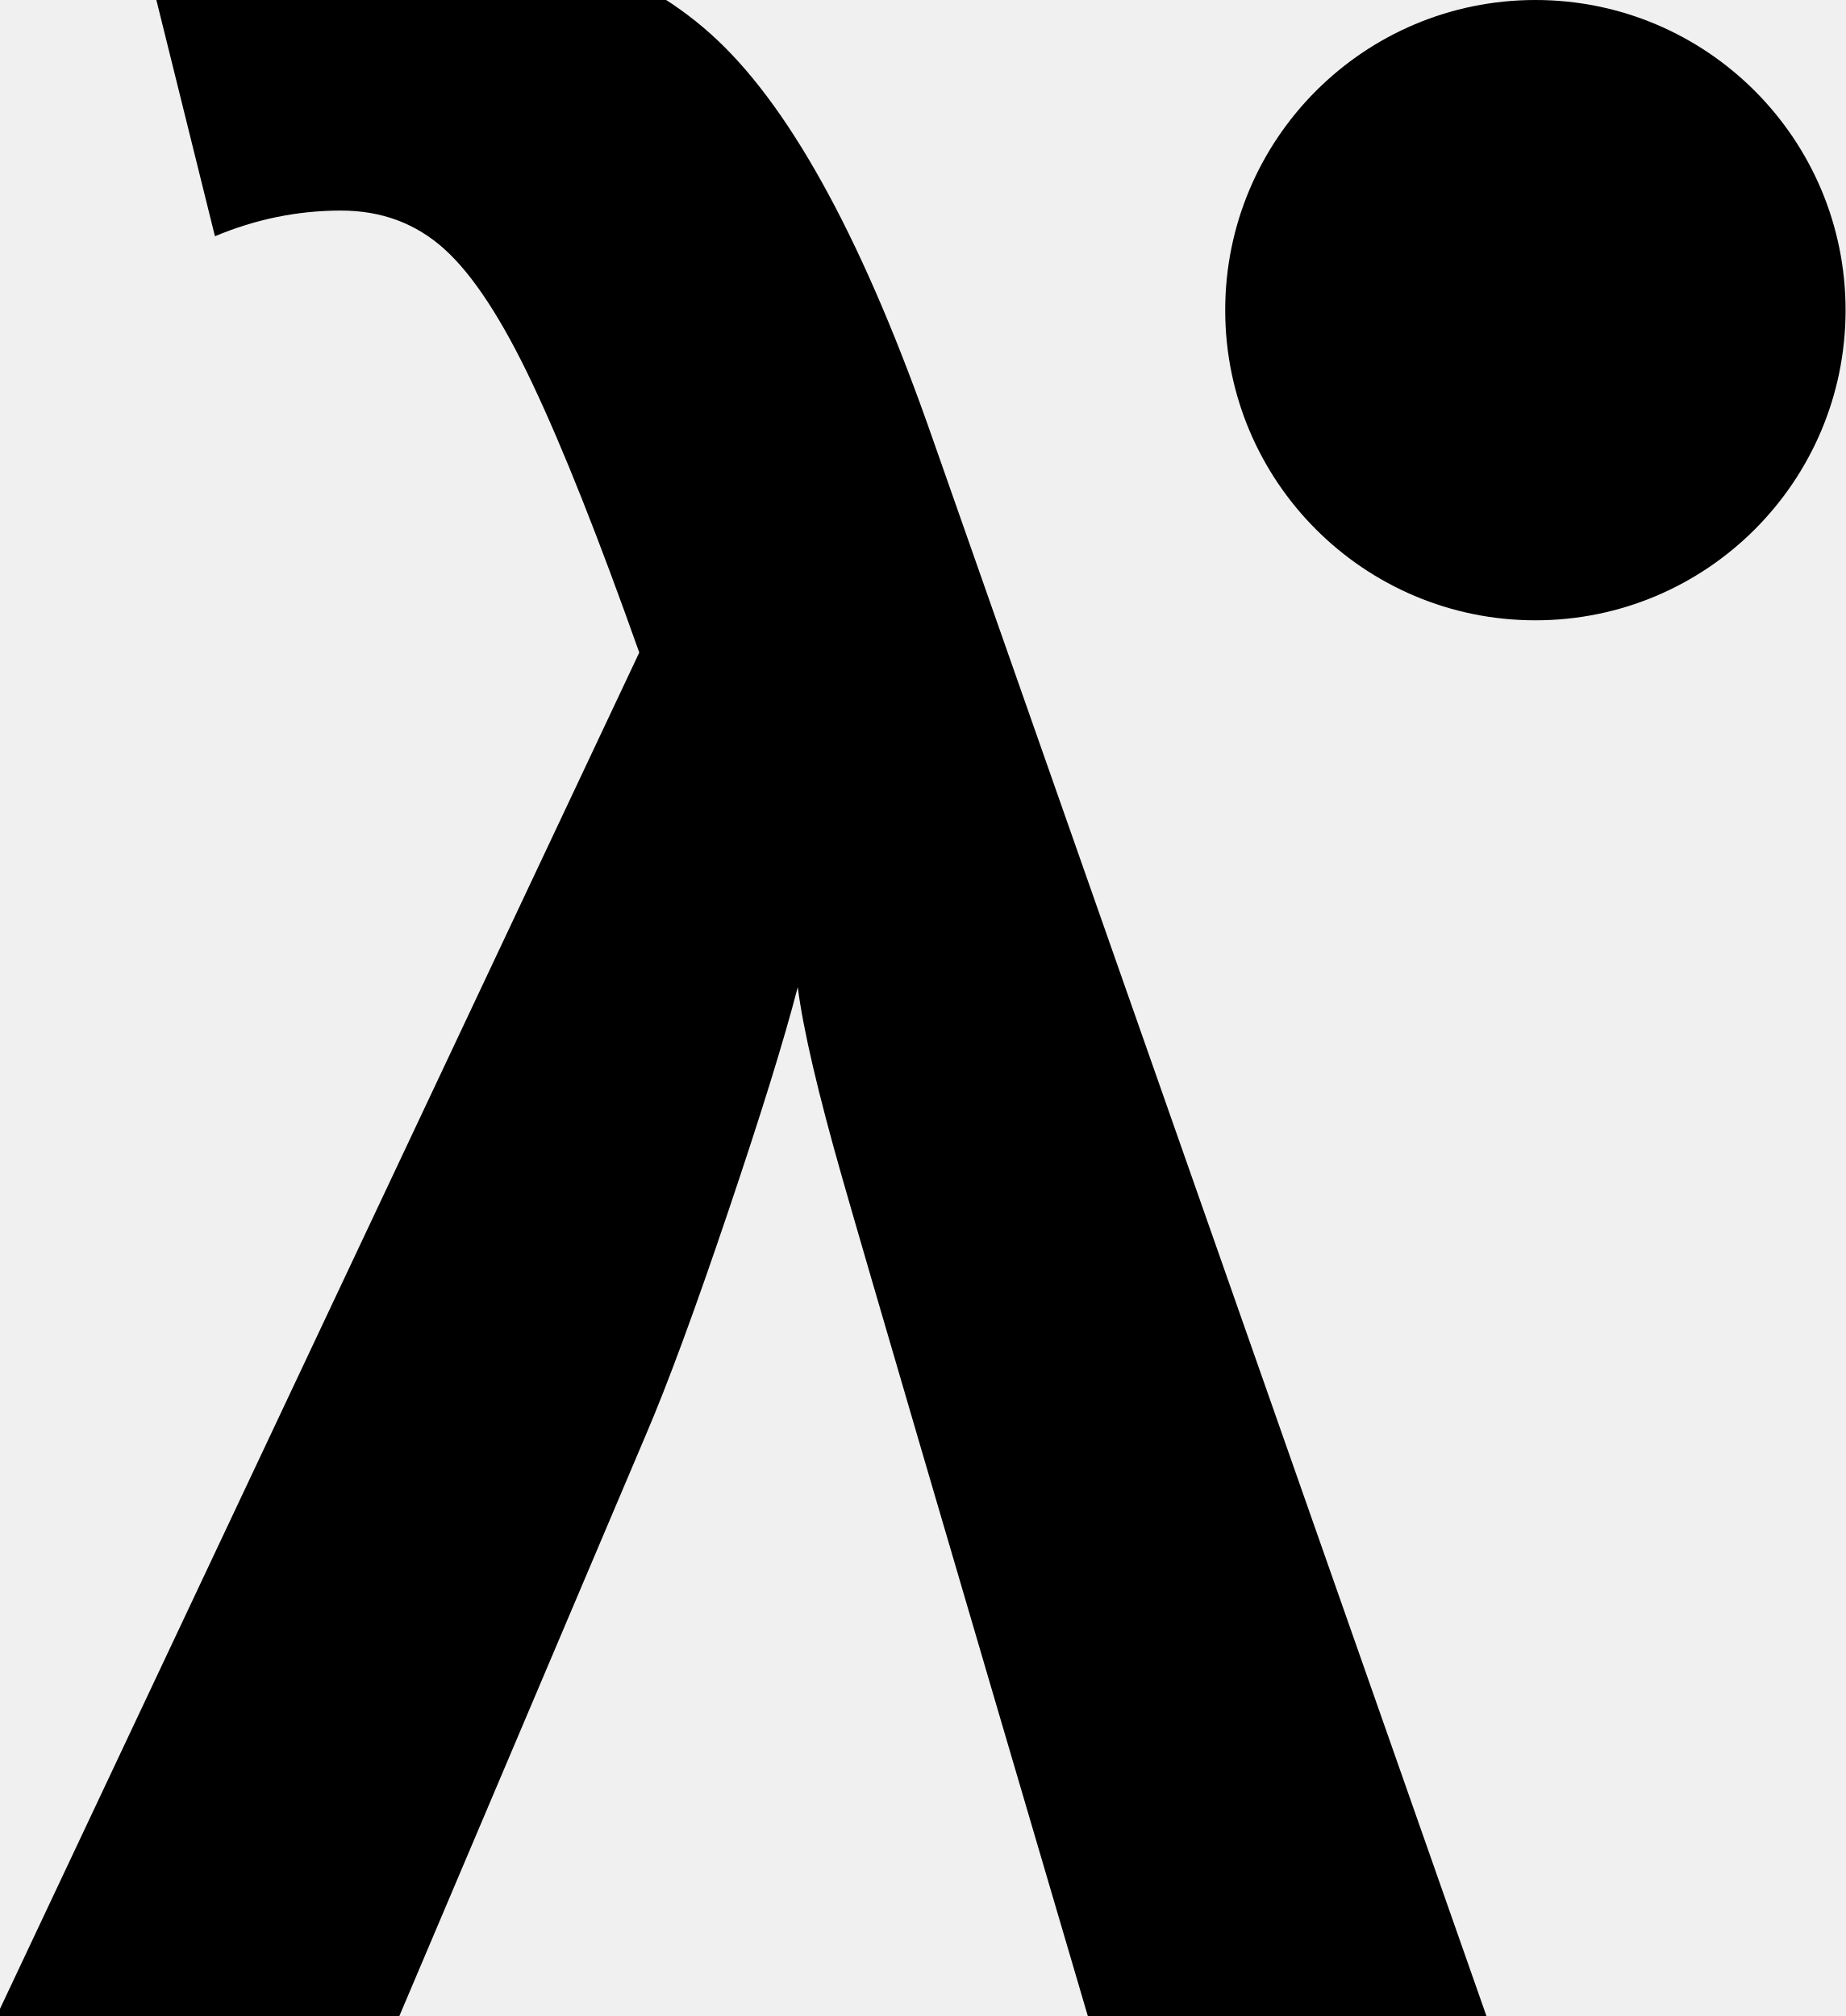
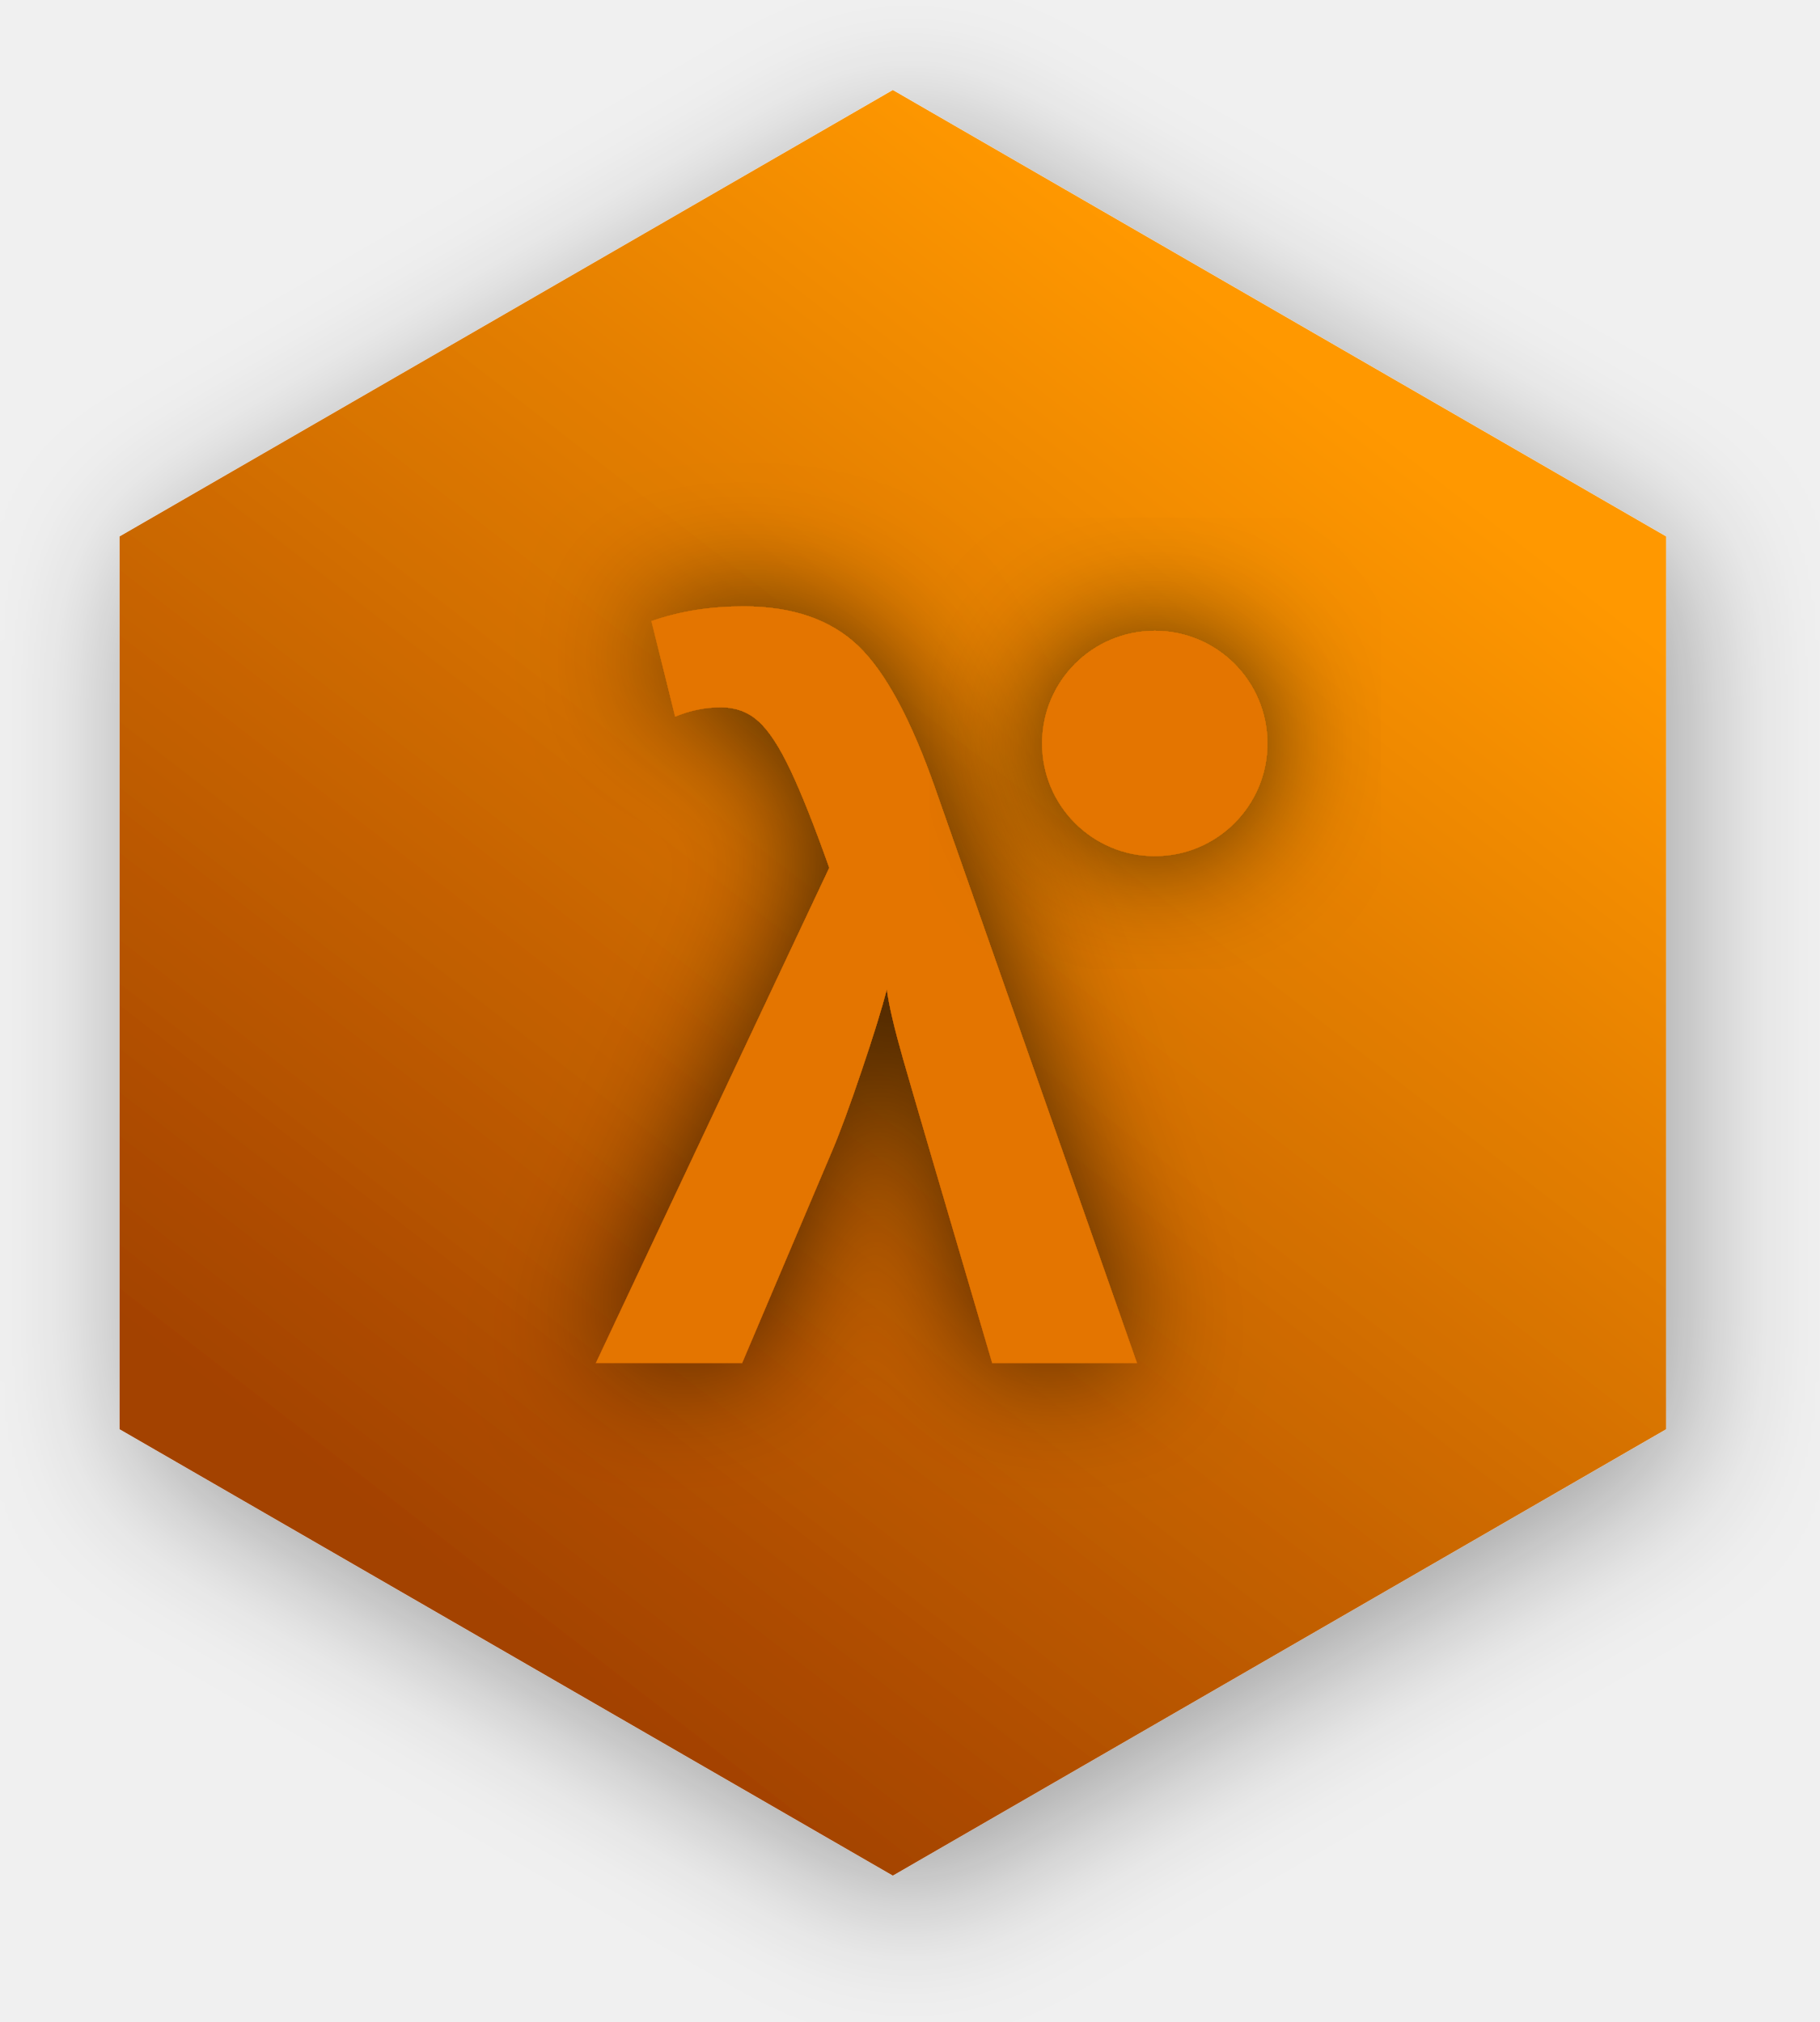
- <svg xmlns="http://www.w3.org/2000/svg" width="119px" height="130px" viewBox="0 0 119 130" version="1.1">
-   <defs />
+ <svg xmlns="http://www.w3.org/2000/svg" width="323px" height="359px" viewBox="0 0 323 359" version="1.1">
+   <defs>
+     <linearGradient x1="75.649%" y1="14.61%" x2="26.28%" y2="86.817%" id="linearGradient-1">
+       <stop stop-color="#FF9800" offset="0%" />
+       <stop stop-color="#A34200" offset="100%" />
+     </linearGradient>
+     <filter x="-50%" y="-50%" width="200%" height="200%" filterUnits="objectBoundingBox" id="filter-2">
+       <feOffset dx="3" dy="5" in="SourceAlpha" result="shadowOffsetOuter1" />
+       <feGaussianBlur stdDeviation="12.5" in="shadowOffsetOuter1" result="shadowBlurOuter1" />
+       <feColorMatrix values="0 0 0 0 0   0 0 0 0 0   0 0 0 0 0  0 0 0 0.35 0" in="shadowBlurOuter1" type="matrix" result="shadowMatrixOuter1" />
+       <feMerge>
+         <feMergeNode in="shadowMatrixOuter1" />
+         <feMergeNode in="SourceGraphic" />
+       </feMerge>
+     </filter>
+     <filter x="-50%" y="-50%" width="200%" height="200%" filterUnits="objectBoundingBox" id="filter-3">
+       <feOffset dx="0" dy="0" in="SourceAlpha" result="shadowOffsetOuter1" />
+       <feGaussianBlur stdDeviation="11" in="shadowOffsetOuter1" result="shadowBlurOuter1" />
+       <feColorMatrix values="0 0 0 0 0   0 0 0 0 0   0 0 0 0 0  0 0 0 0.7 0" in="shadowBlurOuter1" type="matrix" result="shadowMatrixOuter1" />
+       <feMerge>
+         <feMergeNode in="shadowMatrixOuter1" />
+         <feMergeNode in="SourceGraphic" />
+       </feMerge>
+     </filter>
+     <filter x="-50%" y="-50%" width="200%" height="200%" filterUnits="objectBoundingBox" id="filter-4">
+       <feOffset dx="0" dy="0" in="SourceAlpha" result="shadowOffsetOuter1" />
+       <feGaussianBlur stdDeviation="11" in="shadowOffsetOuter1" result="shadowBlurOuter1" />
+       <feColorMatrix values="0 0 0 0 0   0 0 0 0 0   0 0 0 0 0  0 0 0 0.7 0" in="shadowBlurOuter1" type="matrix" result="shadowMatrixOuter1" />
+       <feMerge>
+         <feMergeNode in="shadowMatrixOuter1" />
+         <feMergeNode in="SourceGraphic" />
+       </feMerge>
+     </filter>
+   </defs>
  <g id="Page-1" stroke="none" stroke-width="1" fill="none" fill-rule="evenodd">
-     <g id="Desktop-HD" transform="translate(-367, -236)" fill="#000000">
-       <g id="Polygon-22-+-λ" transform="translate(285, 162)">
-         <g id="λ-2-+-Oval-1" transform="translate(81, 42)">
-           <text id="λ-2" font-family="Arial" font-size="179" font-weight="bold">
-             <tspan x="0" y="162">λ</tspan>
+     <g id="Desktop-HD" transform="translate(-875, -124)">
+       <g id="Polygon-22-+-λ-2" transform="translate(896, 140)">
+         <polygon id="Polygon-22" fill="url(#linearGradient-1)" filter="url(#filter-2)" points="137.5 0 274.765 79.25 274.765 237.75 137.5 317 0.235 237.75 0.235 79.25 " />
+         <g id="λ-2-+-Oval-1" transform="translate(84, 64)">
+           <text id="λ-2" fill="white" filter="url(#filter-3)" font-family="Arial" font-size="179" font-weight="bold">
+             <tspan x="0" y="162" fill="#E47500">λ</tspan>
          </text>
-           <path d="M100,72 C111.046,72 120,63.046 120,52 C120,40.954 111.046,32 100,32 C88.954,32 80,40.954 80,52 C80,63.046 88.954,72 100,72 Z" id="Oval-1" />
+           <path d="M100,72 C111.046,72 120,63.046 120,52 C120,40.954 111.046,32 100,32 C88.954,32 80,40.954 80,52 C80,63.046 88.954,72 100,72 Z" id="Oval-1" fill="#E47500" filter="url(#filter-4)" />
        </g>
      </g>
    </g>
  </g>
</svg>
